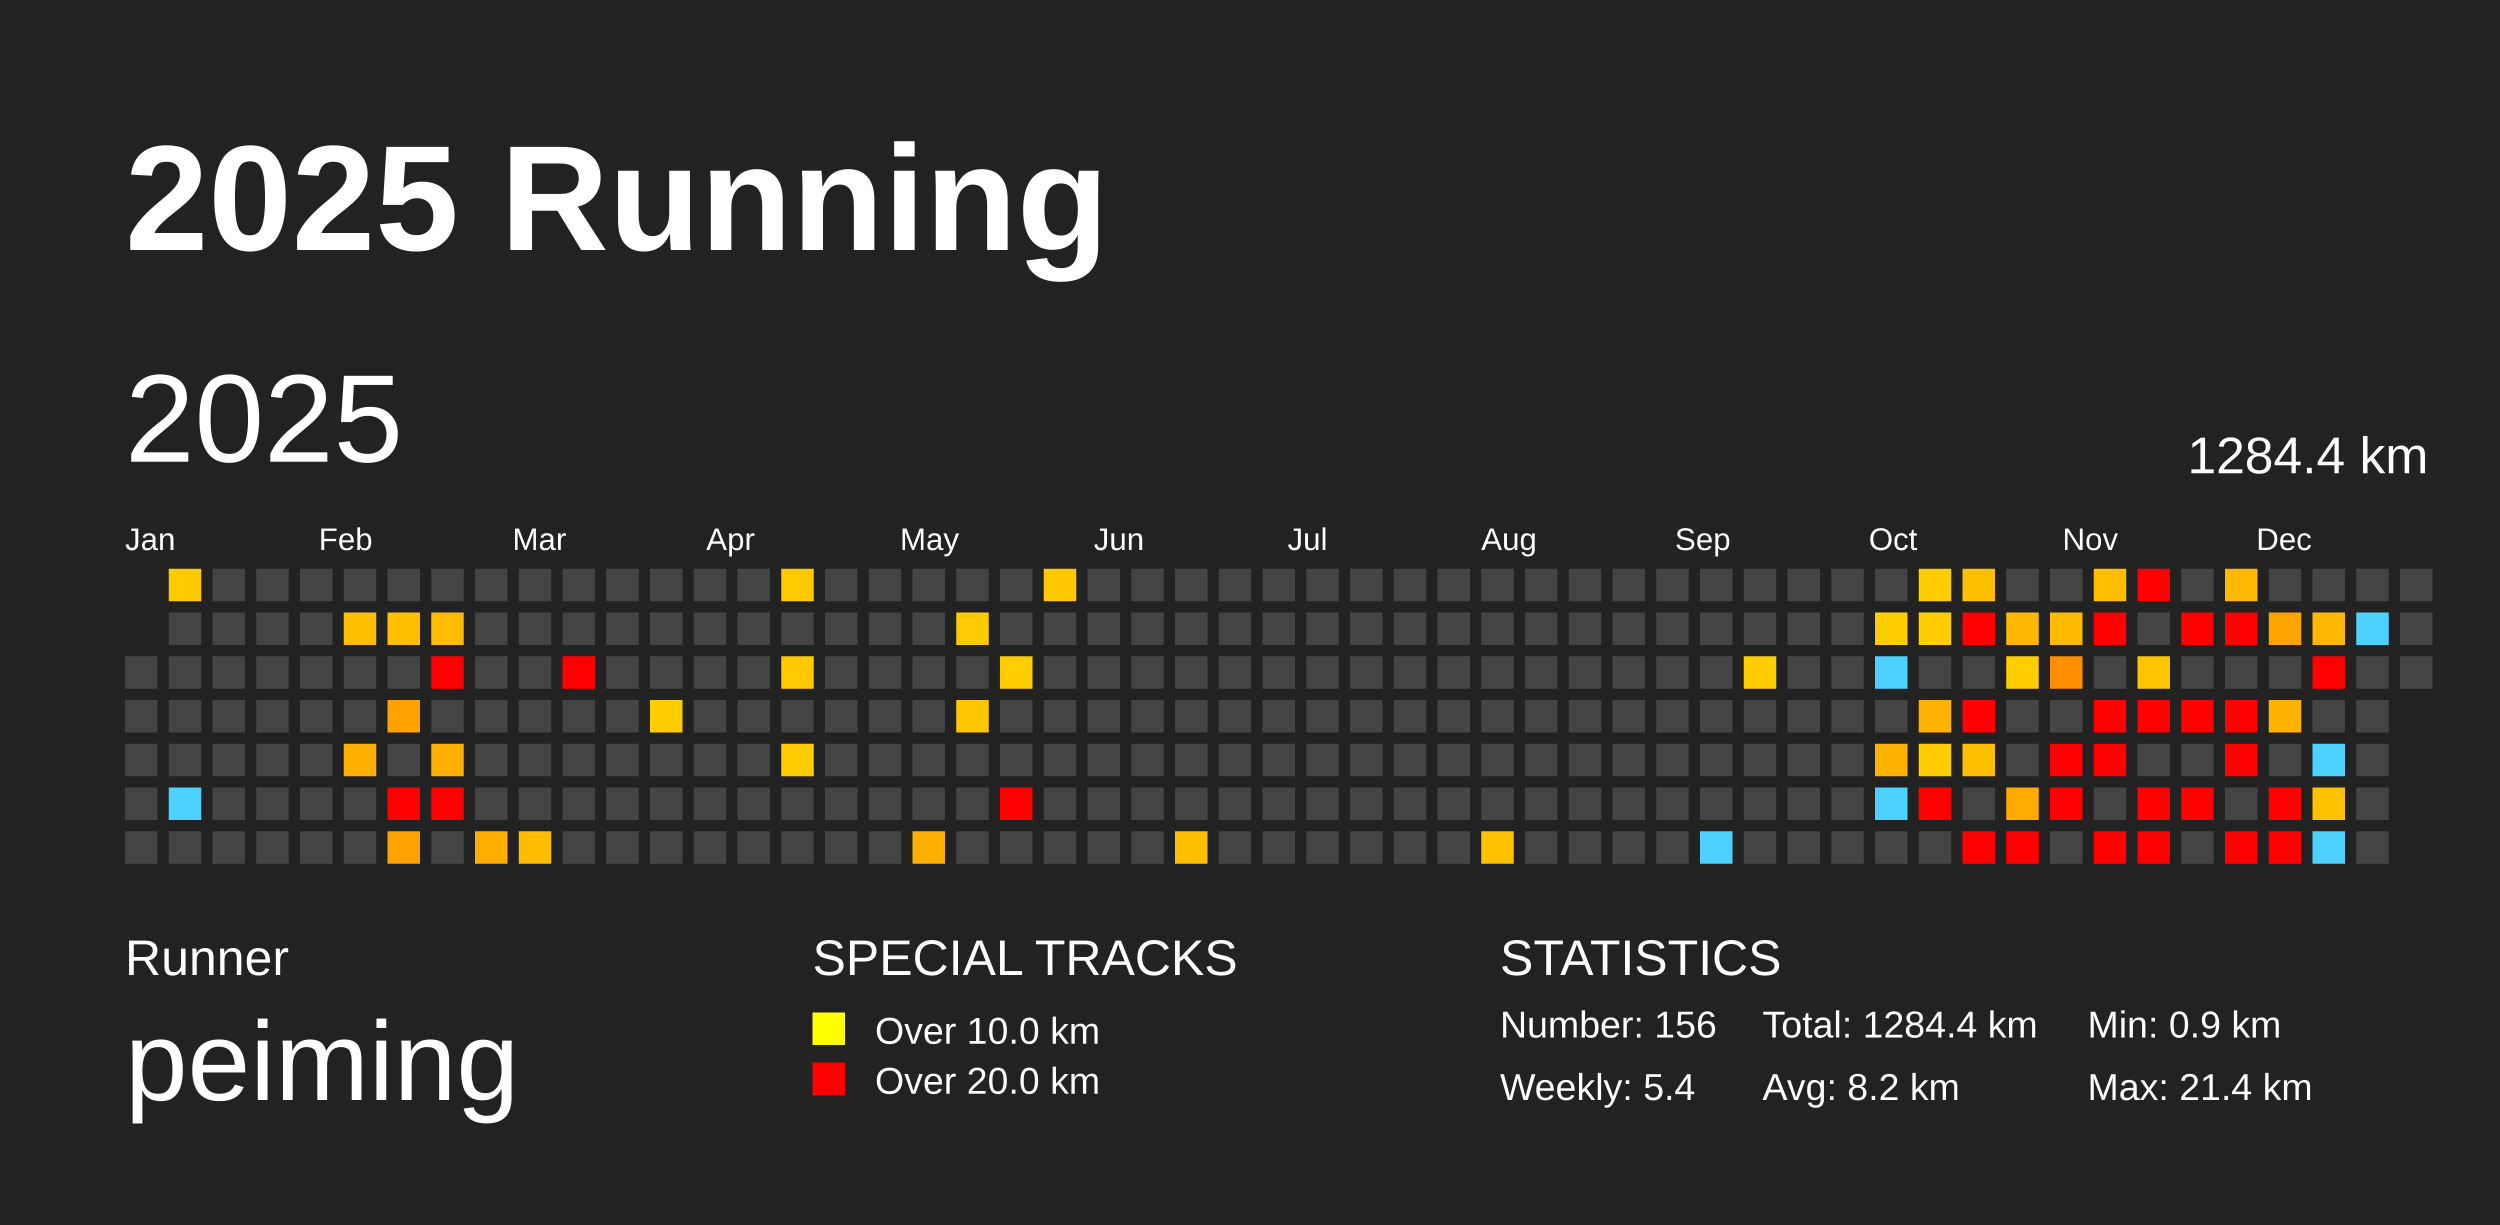
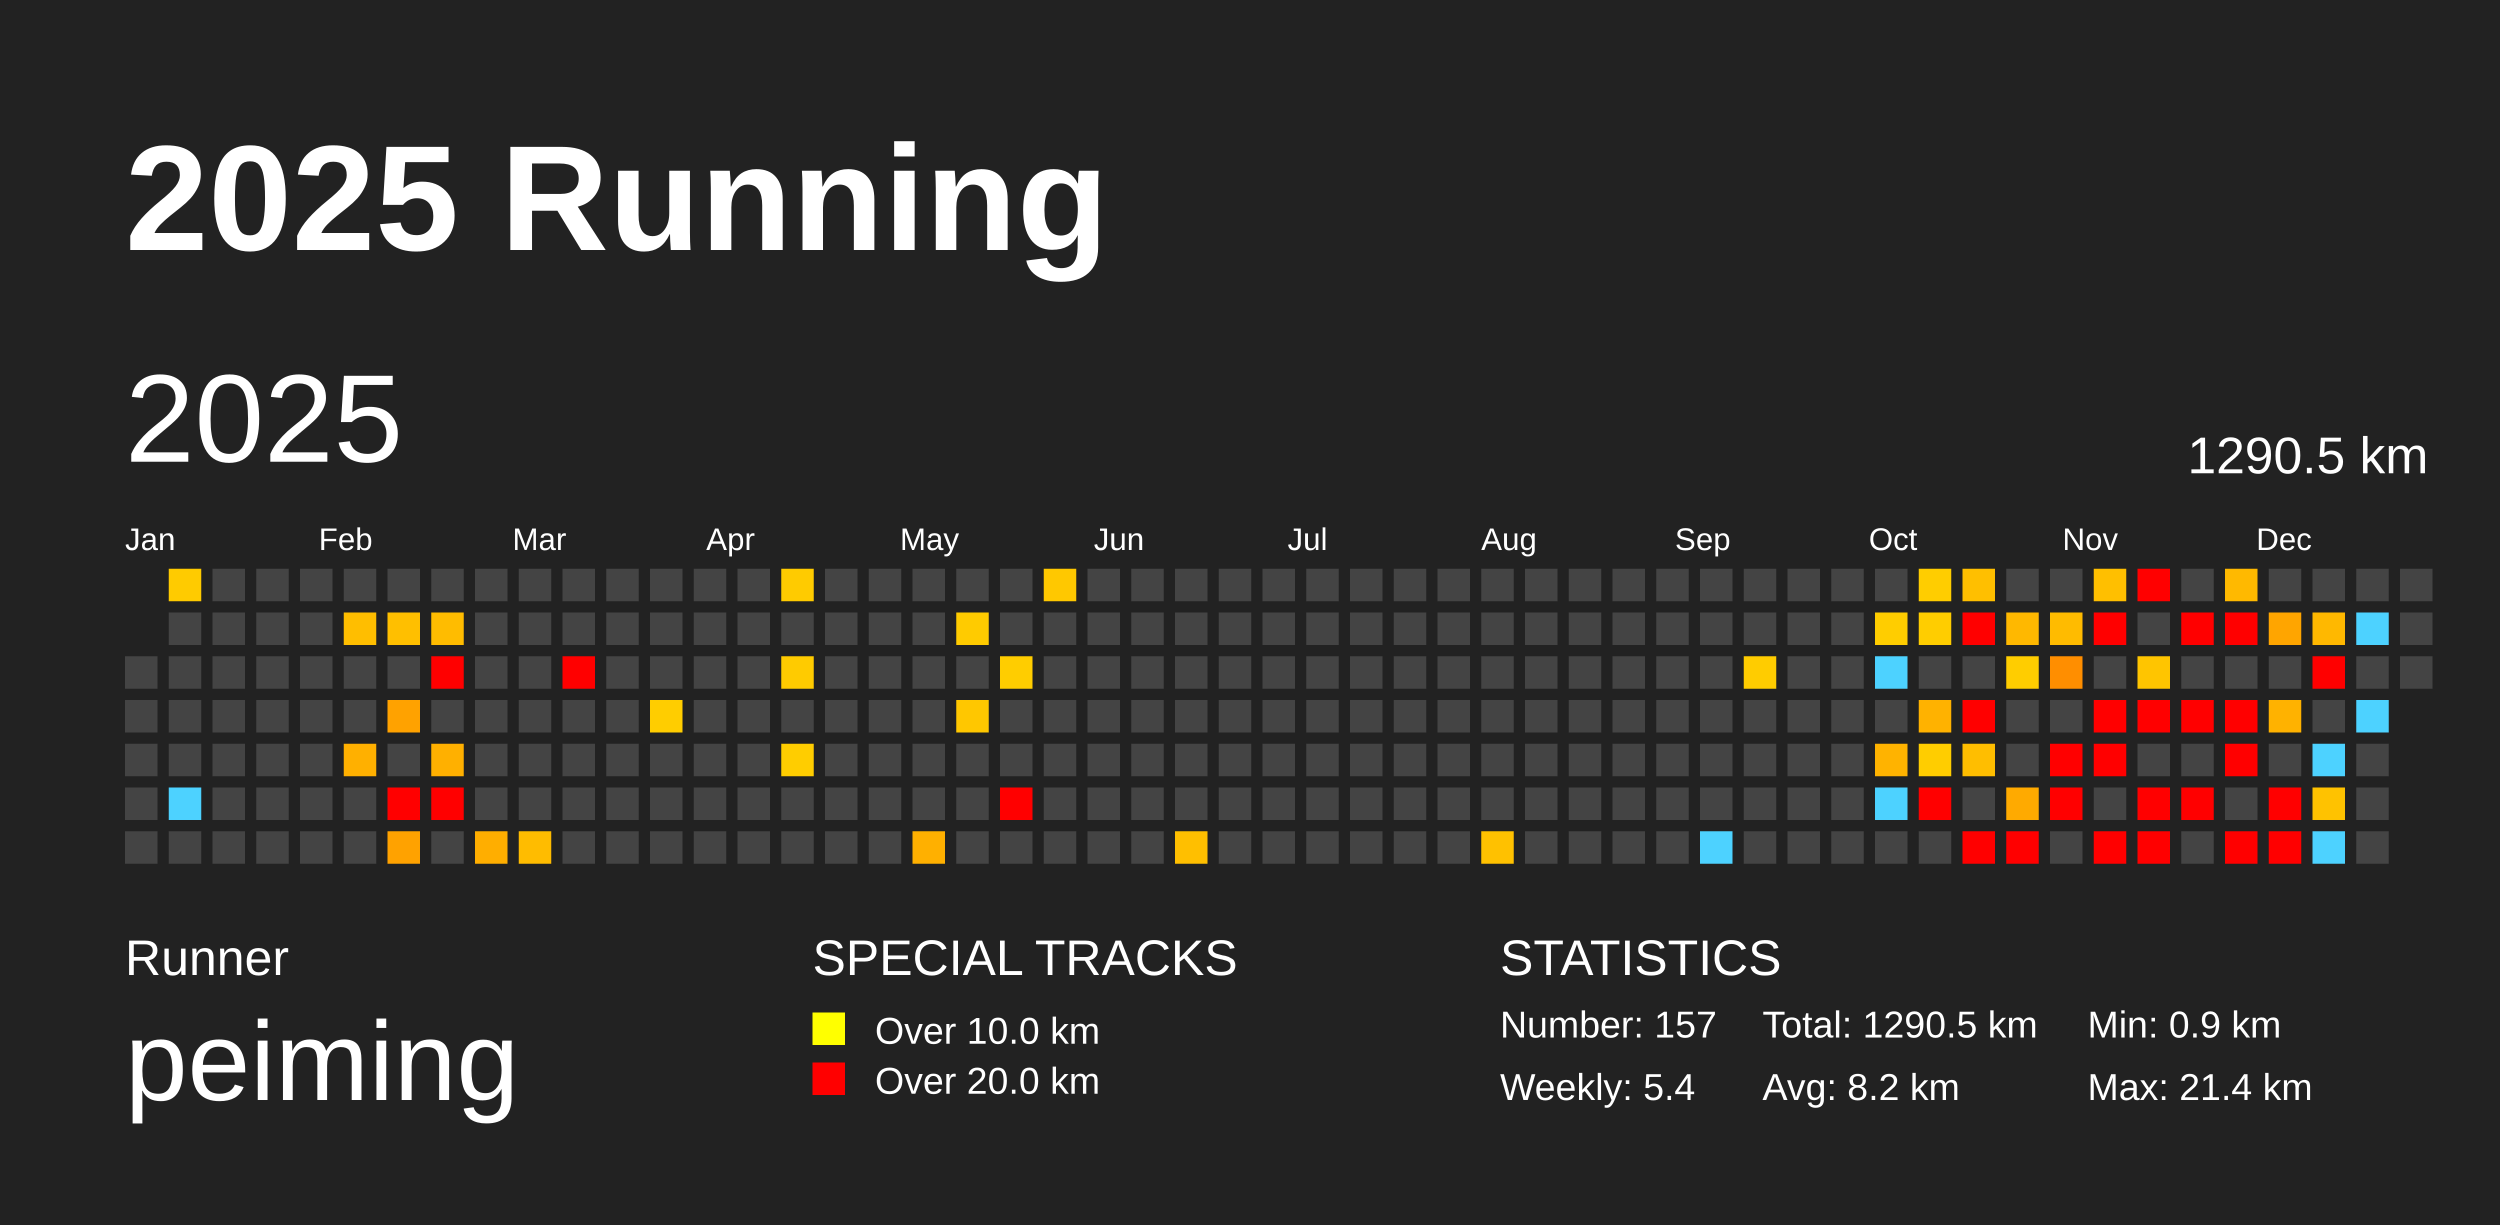
<svg xmlns="http://www.w3.org/2000/svg" baseProfile="full" height="98mm" version="1.1" viewBox="0,0,200,98" width="200mm">
  <defs />
  <rect fill="#222222" height="98" width="200" x="0" y="0" />
  <text fill="#FFFFFF" style="font-size:12px; font-family:Arial; font-weight:bold;" x="10" y="20">2025 Running</text>
  <text fill="#FFFFFF" style="font-size:4px; font-family:Arial" x="10" y="78">Runner</text>
  <text fill="#FFFFFF" style="font-size:9px; font-family:Arial" x="10" y="88">peiming</text>
  <text fill="#FFFFFF" style="font-size:4px; font-family:Arial" x="65" y="78">SPECIAL TRACKS</text>
  <rect fill="yellow" height="2.6" width="2.6" x="65" y="81" />
  <text fill="#FFFFFF" style="font-size:3px; font-family:Arial" x="70" y="83.5">Over 10.0 km</text>
  <rect fill="red" height="2.6" width="2.6" x="65" y="85" />
  <text fill="#FFFFFF" style="font-size:3px; font-family:Arial" x="70" y="87.5">Over 20.0 km</text>
  <text fill="#FFFFFF" style="font-size:4px; font-family:Arial" x="120" y="78">STATISTICS</text>
-   <text fill="#FFFFFF" style="font-size:3px; font-family:Arial" x="120" y="83">Number: 156</text>
+   <text fill="#FFFFFF" style="font-size:3px; font-family:Arial" x="120" y="83">Number: 157</text>
  <text fill="#FFFFFF" style="font-size:3px; font-family:Arial" x="120" y="88">Weekly: 5.4</text>
-   <text fill="#FFFFFF" style="font-size:3px; font-family:Arial" x="141" y="83">Total: 1284.4 km</text>
+   <text fill="#FFFFFF" style="font-size:3px; font-family:Arial" x="141" y="83">Total: 1290.5 km</text>
  <text fill="#FFFFFF" style="font-size:3px; font-family:Arial" x="141" y="88">Avg: 8.2 km</text>
  <text fill="#FFFFFF" style="font-size:3px; font-family:Arial" x="167" y="83">Min: 0.9 km</text>
  <text fill="#FFFFFF" style="font-size:3px; font-family:Arial" x="167" y="88">Max: 21.4 km</text>
  <text dominant-baseline="hanging" fill="#FFFFFF" style="font-size:10.0px; font-family:Arial;" x="10" y="30">2025</text>
-   <text dominant-baseline="hanging" fill="#FFFFFF" style="font-size:4.125px; font-family:Arial;" x="175" y="35">1284.4 km</text>
+   <text dominant-baseline="hanging" fill="#FFFFFF" style="font-size:4.125px; font-family:Arial;" x="175" y="35">1290.5 km</text>
  <text fill="#FFFFFF" style="font-size:2.5px; font-family:Arial" x="10.0" y="44">Jan</text>
  <text fill="#FFFFFF" style="font-size:2.5px; font-family:Arial" x="25.5" y="44">Feb</text>
  <text fill="#FFFFFF" style="font-size:2.5px; font-family:Arial" x="41.0" y="44">Mar</text>
  <text fill="#FFFFFF" style="font-size:2.5px; font-family:Arial" x="56.5" y="44">Apr</text>
  <text fill="#FFFFFF" style="font-size:2.5px; font-family:Arial" x="72.0" y="44">May</text>
  <text fill="#FFFFFF" style="font-size:2.5px; font-family:Arial" x="87.5" y="44">Jun</text>
  <text fill="#FFFFFF" style="font-size:2.5px; font-family:Arial" x="103.0" y="44">Jul</text>
  <text fill="#FFFFFF" style="font-size:2.5px; font-family:Arial" x="118.5" y="44">Aug</text>
  <text fill="#FFFFFF" style="font-size:2.5px; font-family:Arial" x="134.0" y="44">Sep</text>
  <text fill="#FFFFFF" style="font-size:2.5px; font-family:Arial" x="149.5" y="44">Oct</text>
  <text fill="#FFFFFF" style="font-size:2.5px; font-family:Arial" x="165.0" y="44">Nov</text>
  <text fill="#FFFFFF" style="font-size:2.5px; font-family:Arial" x="180.5" y="44">Dec</text>
  <rect fill="#444444" height="2.6" width="2.6" x="10.0" y="52.5" />
  <rect fill="#444444" height="2.6" width="2.6" x="10.0" y="56.0" />
  <rect fill="#444444" height="2.6" width="2.6" x="10.0" y="59.5" />
  <rect fill="#444444" height="2.6" width="2.6" x="10.0" y="63.0" />
  <rect fill="#444444" height="2.6" width="2.6" x="10.0" y="66.5" />
  <rect fill="#ffcb00" height="2.6" width="2.6" x="13.5" y="45.5" />
  <rect fill="#444444" height="2.6" width="2.6" x="13.5" y="49.0" />
  <rect fill="#444444" height="2.6" width="2.6" x="13.5" y="52.5" />
  <rect fill="#444444" height="2.6" width="2.6" x="13.5" y="56.0" />
  <rect fill="#444444" height="2.6" width="2.6" x="13.5" y="59.5" />
  <rect fill="#4dd2ff" height="2.6" width="2.6" x="13.5" y="63.0" />
  <rect fill="#444444" height="2.6" width="2.6" x="13.5" y="66.5" />
  <rect fill="#444444" height="2.6" width="2.6" x="17.0" y="45.5" />
  <rect fill="#444444" height="2.6" width="2.6" x="17.0" y="49.0" />
  <rect fill="#444444" height="2.6" width="2.6" x="17.0" y="52.5" />
  <rect fill="#444444" height="2.6" width="2.6" x="17.0" y="56.0" />
  <rect fill="#444444" height="2.6" width="2.6" x="17.0" y="59.5" />
  <rect fill="#444444" height="2.6" width="2.6" x="17.0" y="63.0" />
  <rect fill="#444444" height="2.6" width="2.6" x="17.0" y="66.5" />
  <rect fill="#444444" height="2.6" width="2.6" x="20.5" y="45.5" />
  <rect fill="#444444" height="2.6" width="2.6" x="20.5" y="49.0" />
  <rect fill="#444444" height="2.6" width="2.6" x="20.5" y="52.5" />
  <rect fill="#444444" height="2.6" width="2.6" x="20.5" y="56.0" />
  <rect fill="#444444" height="2.6" width="2.6" x="20.5" y="59.5" />
  <rect fill="#444444" height="2.6" width="2.6" x="20.5" y="63.0" />
  <rect fill="#444444" height="2.6" width="2.6" x="20.5" y="66.5" />
  <rect fill="#444444" height="2.6" width="2.6" x="24.0" y="45.5" />
  <rect fill="#444444" height="2.6" width="2.6" x="24.0" y="49.0" />
  <rect fill="#444444" height="2.6" width="2.6" x="24.0" y="52.5" />
  <rect fill="#444444" height="2.6" width="2.6" x="24.0" y="56.0" />
  <rect fill="#444444" height="2.6" width="2.6" x="24.0" y="59.5" />
  <rect fill="#444444" height="2.6" width="2.6" x="24.0" y="63.0" />
  <rect fill="#444444" height="2.6" width="2.6" x="24.0" y="66.5" />
  <rect fill="#444444" height="2.6" width="2.6" x="27.5" y="45.5" />
  <rect fill="#ffbe00" height="2.6" width="2.6" x="27.5" y="49.0" />
  <rect fill="#444444" height="2.6" width="2.6" x="27.5" y="52.5" />
  <rect fill="#444444" height="2.6" width="2.6" x="27.5" y="56.0" />
  <rect fill="#ffb000" height="2.6" width="2.6" x="27.5" y="59.5" />
  <rect fill="#444444" height="2.6" width="2.6" x="27.5" y="63.0" />
  <rect fill="#444444" height="2.6" width="2.6" x="27.5" y="66.5" />
  <rect fill="#444444" height="2.6" width="2.6" x="31.0" y="45.5" />
  <rect fill="#ffbf00" height="2.6" width="2.6" x="31.0" y="49.0" />
  <rect fill="#444444" height="2.6" width="2.6" x="31.0" y="52.5" />
  <rect fill="#ffa200" height="2.6" width="2.6" x="31.0" y="56.0" />
  <rect fill="#444444" height="2.6" width="2.6" x="31.0" y="59.5" />
  <rect fill="red" height="2.6" width="2.6" x="31.0" y="63.0" />
  <rect fill="#ffa200" height="2.6" width="2.6" x="31.0" y="66.5" />
  <rect fill="#444444" height="2.6" width="2.6" x="34.5" y="45.5" />
  <rect fill="#ffbc00" height="2.6" width="2.6" x="34.5" y="49.0" />
  <rect fill="red" height="2.6" width="2.6" x="34.5" y="52.5" />
  <rect fill="#444444" height="2.6" width="2.6" x="34.5" y="56.0" />
  <rect fill="#ffb000" height="2.6" width="2.6" x="34.5" y="59.5" />
  <rect fill="red" height="2.6" width="2.6" x="34.5" y="63.0" />
  <rect fill="#444444" height="2.6" width="2.6" x="34.5" y="66.5" />
  <rect fill="#444444" height="2.6" width="2.6" x="38.0" y="45.5" />
  <rect fill="#444444" height="2.6" width="2.6" x="38.0" y="49.0" />
  <rect fill="#444444" height="2.6" width="2.6" x="38.0" y="52.5" />
  <rect fill="#444444" height="2.6" width="2.6" x="38.0" y="56.0" />
  <rect fill="#444444" height="2.6" width="2.6" x="38.0" y="59.5" />
  <rect fill="#444444" height="2.6" width="2.6" x="38.0" y="63.0" />
  <rect fill="#ffae00" height="2.6" width="2.6" x="38.0" y="66.5" />
  <rect fill="#444444" height="2.6" width="2.6" x="41.5" y="45.5" />
  <rect fill="#444444" height="2.6" width="2.6" x="41.5" y="49.0" />
  <rect fill="#444444" height="2.6" width="2.6" x="41.5" y="52.5" />
  <rect fill="#444444" height="2.6" width="2.6" x="41.5" y="56.0" />
  <rect fill="#444444" height="2.6" width="2.6" x="41.5" y="59.5" />
  <rect fill="#444444" height="2.6" width="2.6" x="41.5" y="63.0" />
  <rect fill="#ffbc00" height="2.6" width="2.6" x="41.5" y="66.5" />
  <rect fill="#444444" height="2.6" width="2.6" x="45.0" y="45.5" />
  <rect fill="#444444" height="2.6" width="2.6" x="45.0" y="49.0" />
  <rect fill="red" height="2.6" width="2.6" x="45.0" y="52.5" />
  <rect fill="#444444" height="2.6" width="2.6" x="45.0" y="56.0" />
  <rect fill="#444444" height="2.6" width="2.6" x="45.0" y="59.5" />
  <rect fill="#444444" height="2.6" width="2.6" x="45.0" y="63.0" />
  <rect fill="#444444" height="2.6" width="2.6" x="45.0" y="66.5" />
  <rect fill="#444444" height="2.6" width="2.6" x="48.5" y="45.5" />
  <rect fill="#444444" height="2.6" width="2.6" x="48.5" y="49.0" />
  <rect fill="#444444" height="2.6" width="2.6" x="48.5" y="52.5" />
  <rect fill="#444444" height="2.6" width="2.6" x="48.5" y="56.0" />
  <rect fill="#444444" height="2.6" width="2.6" x="48.5" y="59.5" />
  <rect fill="#444444" height="2.6" width="2.6" x="48.5" y="63.0" />
  <rect fill="#444444" height="2.6" width="2.6" x="48.5" y="66.5" />
  <rect fill="#444444" height="2.6" width="2.6" x="52.0" y="45.5" />
  <rect fill="#444444" height="2.6" width="2.6" x="52.0" y="49.0" />
  <rect fill="#444444" height="2.6" width="2.6" x="52.0" y="52.5" />
  <rect fill="#ffcd00" height="2.6" width="2.6" x="52.0" y="56.0" />
  <rect fill="#444444" height="2.6" width="2.6" x="52.0" y="59.5" />
  <rect fill="#444444" height="2.6" width="2.6" x="52.0" y="63.0" />
  <rect fill="#444444" height="2.6" width="2.6" x="52.0" y="66.5" />
  <rect fill="#444444" height="2.6" width="2.6" x="55.5" y="45.5" />
  <rect fill="#444444" height="2.6" width="2.6" x="55.5" y="49.0" />
  <rect fill="#444444" height="2.6" width="2.6" x="55.5" y="52.5" />
  <rect fill="#444444" height="2.6" width="2.6" x="55.5" y="56.0" />
  <rect fill="#444444" height="2.6" width="2.6" x="55.5" y="59.5" />
  <rect fill="#444444" height="2.6" width="2.6" x="55.5" y="63.0" />
  <rect fill="#444444" height="2.6" width="2.6" x="55.5" y="66.5" />
  <rect fill="#444444" height="2.6" width="2.6" x="59.0" y="45.5" />
  <rect fill="#444444" height="2.6" width="2.6" x="59.0" y="49.0" />
  <rect fill="#444444" height="2.6" width="2.6" x="59.0" y="52.5" />
  <rect fill="#444444" height="2.6" width="2.6" x="59.0" y="56.0" />
  <rect fill="#444444" height="2.6" width="2.6" x="59.0" y="59.5" />
  <rect fill="#444444" height="2.6" width="2.6" x="59.0" y="63.0" />
  <rect fill="#444444" height="2.6" width="2.6" x="59.0" y="66.5" />
  <rect fill="#ffcb00" height="2.6" width="2.6" x="62.5" y="45.5" />
  <rect fill="#444444" height="2.6" width="2.6" x="62.5" y="49.0" />
  <rect fill="#ffcb00" height="2.6" width="2.6" x="62.5" y="52.5" />
  <rect fill="#444444" height="2.6" width="2.6" x="62.5" y="56.0" />
  <rect fill="#ffcd00" height="2.6" width="2.6" x="62.5" y="59.5" />
  <rect fill="#444444" height="2.6" width="2.6" x="62.5" y="63.0" />
  <rect fill="#444444" height="2.6" width="2.6" x="62.5" y="66.5" />
  <rect fill="#444444" height="2.6" width="2.6" x="66.0" y="45.5" />
  <rect fill="#444444" height="2.6" width="2.6" x="66.0" y="49.0" />
  <rect fill="#444444" height="2.6" width="2.6" x="66.0" y="52.5" />
  <rect fill="#444444" height="2.6" width="2.6" x="66.0" y="56.0" />
  <rect fill="#444444" height="2.6" width="2.6" x="66.0" y="59.5" />
  <rect fill="#444444" height="2.6" width="2.6" x="66.0" y="63.0" />
  <rect fill="#444444" height="2.6" width="2.6" x="66.0" y="66.5" />
  <rect fill="#444444" height="2.6" width="2.6" x="69.5" y="45.5" />
  <rect fill="#444444" height="2.6" width="2.6" x="69.5" y="49.0" />
  <rect fill="#444444" height="2.6" width="2.6" x="69.5" y="52.5" />
  <rect fill="#444444" height="2.6" width="2.6" x="69.5" y="56.0" />
  <rect fill="#444444" height="2.6" width="2.6" x="69.5" y="59.5" />
  <rect fill="#444444" height="2.6" width="2.6" x="69.5" y="63.0" />
  <rect fill="#444444" height="2.6" width="2.6" x="69.5" y="66.5" />
  <rect fill="#444444" height="2.6" width="2.6" x="73.0" y="45.5" />
  <rect fill="#444444" height="2.6" width="2.6" x="73.0" y="49.0" />
  <rect fill="#444444" height="2.6" width="2.6" x="73.0" y="52.5" />
  <rect fill="#444444" height="2.6" width="2.6" x="73.0" y="56.0" />
  <rect fill="#444444" height="2.6" width="2.6" x="73.0" y="59.5" />
  <rect fill="#444444" height="2.6" width="2.6" x="73.0" y="63.0" />
  <rect fill="#ffb000" height="2.6" width="2.6" x="73.0" y="66.5" />
  <rect fill="#444444" height="2.6" width="2.6" x="76.5" y="45.5" />
  <rect fill="#ffcb00" height="2.6" width="2.6" x="76.5" y="49.0" />
  <rect fill="#444444" height="2.6" width="2.6" x="76.5" y="52.5" />
  <rect fill="#ffc700" height="2.6" width="2.6" x="76.5" y="56.0" />
  <rect fill="#444444" height="2.6" width="2.6" x="76.5" y="59.5" />
  <rect fill="#444444" height="2.6" width="2.6" x="76.5" y="63.0" />
  <rect fill="#444444" height="2.6" width="2.6" x="76.5" y="66.5" />
  <rect fill="#444444" height="2.6" width="2.6" x="80.0" y="45.5" />
  <rect fill="#444444" height="2.6" width="2.6" x="80.0" y="49.0" />
  <rect fill="#ffcd00" height="2.6" width="2.6" x="80.0" y="52.5" />
  <rect fill="#444444" height="2.6" width="2.6" x="80.0" y="56.0" />
  <rect fill="#444444" height="2.6" width="2.6" x="80.0" y="59.5" />
  <rect fill="red" height="2.6" width="2.6" x="80.0" y="63.0" />
  <rect fill="#444444" height="2.6" width="2.6" x="80.0" y="66.5" />
  <rect fill="#ffc800" height="2.6" width="2.6" x="83.5" y="45.5" />
  <rect fill="#444444" height="2.6" width="2.6" x="83.5" y="49.0" />
  <rect fill="#444444" height="2.6" width="2.6" x="83.5" y="52.5" />
  <rect fill="#444444" height="2.6" width="2.6" x="83.5" y="56.0" />
  <rect fill="#444444" height="2.6" width="2.6" x="83.5" y="59.5" />
  <rect fill="#444444" height="2.6" width="2.6" x="83.5" y="63.0" />
  <rect fill="#444444" height="2.6" width="2.6" x="83.5" y="66.5" />
  <rect fill="#444444" height="2.6" width="2.6" x="87.0" y="45.5" />
  <rect fill="#444444" height="2.6" width="2.6" x="87.0" y="49.0" />
  <rect fill="#444444" height="2.6" width="2.6" x="87.0" y="52.5" />
  <rect fill="#444444" height="2.6" width="2.6" x="87.0" y="56.0" />
  <rect fill="#444444" height="2.6" width="2.6" x="87.0" y="59.5" />
  <rect fill="#444444" height="2.6" width="2.6" x="87.0" y="63.0" />
  <rect fill="#444444" height="2.6" width="2.6" x="87.0" y="66.5" />
  <rect fill="#444444" height="2.6" width="2.6" x="90.5" y="45.5" />
  <rect fill="#444444" height="2.6" width="2.6" x="90.5" y="49.0" />
  <rect fill="#444444" height="2.6" width="2.6" x="90.5" y="52.5" />
  <rect fill="#444444" height="2.6" width="2.6" x="90.5" y="56.0" />
  <rect fill="#444444" height="2.6" width="2.6" x="90.5" y="59.5" />
  <rect fill="#444444" height="2.6" width="2.6" x="90.5" y="63.0" />
  <rect fill="#444444" height="2.6" width="2.6" x="90.5" y="66.5" />
  <rect fill="#444444" height="2.6" width="2.6" x="94.0" y="45.5" />
  <rect fill="#444444" height="2.6" width="2.6" x="94.0" y="49.0" />
  <rect fill="#444444" height="2.6" width="2.6" x="94.0" y="52.5" />
  <rect fill="#444444" height="2.6" width="2.6" x="94.0" y="56.0" />
  <rect fill="#444444" height="2.6" width="2.6" x="94.0" y="59.5" />
  <rect fill="#444444" height="2.6" width="2.6" x="94.0" y="63.0" />
  <rect fill="#ffbf00" height="2.6" width="2.6" x="94.0" y="66.5" />
  <rect fill="#444444" height="2.6" width="2.6" x="97.5" y="45.5" />
  <rect fill="#444444" height="2.6" width="2.6" x="97.5" y="49.0" />
  <rect fill="#444444" height="2.6" width="2.6" x="97.5" y="52.5" />
  <rect fill="#444444" height="2.6" width="2.6" x="97.5" y="56.0" />
  <rect fill="#444444" height="2.6" width="2.6" x="97.5" y="59.5" />
  <rect fill="#444444" height="2.6" width="2.6" x="97.5" y="63.0" />
  <rect fill="#444444" height="2.6" width="2.6" x="97.5" y="66.5" />
  <rect fill="#444444" height="2.6" width="2.6" x="101.0" y="45.5" />
  <rect fill="#444444" height="2.6" width="2.6" x="101.0" y="49.0" />
  <rect fill="#444444" height="2.6" width="2.6" x="101.0" y="52.5" />
  <rect fill="#444444" height="2.6" width="2.6" x="101.0" y="56.0" />
  <rect fill="#444444" height="2.6" width="2.6" x="101.0" y="59.5" />
  <rect fill="#444444" height="2.6" width="2.6" x="101.0" y="63.0" />
  <rect fill="#444444" height="2.6" width="2.6" x="101.0" y="66.5" />
  <rect fill="#444444" height="2.6" width="2.6" x="104.5" y="45.5" />
  <rect fill="#444444" height="2.6" width="2.6" x="104.5" y="49.0" />
  <rect fill="#444444" height="2.6" width="2.6" x="104.5" y="52.5" />
  <rect fill="#444444" height="2.6" width="2.6" x="104.5" y="56.0" />
  <rect fill="#444444" height="2.6" width="2.6" x="104.5" y="59.5" />
  <rect fill="#444444" height="2.6" width="2.6" x="104.5" y="63.0" />
  <rect fill="#444444" height="2.6" width="2.6" x="104.5" y="66.5" />
  <rect fill="#444444" height="2.6" width="2.6" x="108.0" y="45.5" />
  <rect fill="#444444" height="2.6" width="2.6" x="108.0" y="49.0" />
  <rect fill="#444444" height="2.6" width="2.6" x="108.0" y="52.5" />
  <rect fill="#444444" height="2.6" width="2.6" x="108.0" y="56.0" />
  <rect fill="#444444" height="2.6" width="2.6" x="108.0" y="59.5" />
  <rect fill="#444444" height="2.6" width="2.6" x="108.0" y="63.0" />
  <rect fill="#444444" height="2.6" width="2.6" x="108.0" y="66.5" />
  <rect fill="#444444" height="2.6" width="2.6" x="111.5" y="45.5" />
  <rect fill="#444444" height="2.6" width="2.6" x="111.5" y="49.0" />
  <rect fill="#444444" height="2.6" width="2.6" x="111.5" y="52.5" />
  <rect fill="#444444" height="2.6" width="2.6" x="111.5" y="56.0" />
  <rect fill="#444444" height="2.6" width="2.6" x="111.5" y="59.5" />
  <rect fill="#444444" height="2.6" width="2.6" x="111.5" y="63.0" />
  <rect fill="#444444" height="2.6" width="2.6" x="111.5" y="66.5" />
  <rect fill="#444444" height="2.6" width="2.6" x="115.0" y="45.5" />
  <rect fill="#444444" height="2.6" width="2.6" x="115.0" y="49.0" />
  <rect fill="#444444" height="2.6" width="2.6" x="115.0" y="52.5" />
  <rect fill="#444444" height="2.6" width="2.6" x="115.0" y="56.0" />
  <rect fill="#444444" height="2.6" width="2.6" x="115.0" y="59.5" />
  <rect fill="#444444" height="2.6" width="2.6" x="115.0" y="63.0" />
  <rect fill="#444444" height="2.6" width="2.6" x="115.0" y="66.5" />
  <rect fill="#444444" height="2.6" width="2.6" x="118.5" y="45.5" />
  <rect fill="#444444" height="2.6" width="2.6" x="118.5" y="49.0" />
  <rect fill="#444444" height="2.6" width="2.6" x="118.5" y="52.5" />
  <rect fill="#444444" height="2.6" width="2.6" x="118.5" y="56.0" />
  <rect fill="#444444" height="2.6" width="2.6" x="118.5" y="59.5" />
  <rect fill="#444444" height="2.6" width="2.6" x="118.5" y="63.0" />
  <rect fill="#ffc100" height="2.6" width="2.6" x="118.5" y="66.5" />
  <rect fill="#444444" height="2.6" width="2.6" x="122.0" y="45.5" />
  <rect fill="#444444" height="2.6" width="2.6" x="122.0" y="49.0" />
  <rect fill="#444444" height="2.6" width="2.6" x="122.0" y="52.5" />
  <rect fill="#444444" height="2.6" width="2.6" x="122.0" y="56.0" />
  <rect fill="#444444" height="2.6" width="2.6" x="122.0" y="59.5" />
  <rect fill="#444444" height="2.6" width="2.6" x="122.0" y="63.0" />
  <rect fill="#444444" height="2.6" width="2.6" x="122.0" y="66.5" />
  <rect fill="#444444" height="2.6" width="2.6" x="125.5" y="45.5" />
  <rect fill="#444444" height="2.6" width="2.6" x="125.5" y="49.0" />
  <rect fill="#444444" height="2.6" width="2.6" x="125.5" y="52.5" />
  <rect fill="#444444" height="2.6" width="2.6" x="125.5" y="56.0" />
  <rect fill="#444444" height="2.6" width="2.6" x="125.5" y="59.5" />
  <rect fill="#444444" height="2.6" width="2.6" x="125.5" y="63.0" />
  <rect fill="#444444" height="2.6" width="2.6" x="125.5" y="66.5" />
  <rect fill="#444444" height="2.6" width="2.6" x="129.0" y="45.5" />
  <rect fill="#444444" height="2.6" width="2.6" x="129.0" y="49.0" />
  <rect fill="#444444" height="2.6" width="2.6" x="129.0" y="52.5" />
  <rect fill="#444444" height="2.6" width="2.6" x="129.0" y="56.0" />
  <rect fill="#444444" height="2.6" width="2.6" x="129.0" y="59.5" />
  <rect fill="#444444" height="2.6" width="2.6" x="129.0" y="63.0" />
  <rect fill="#444444" height="2.6" width="2.6" x="129.0" y="66.5" />
  <rect fill="#444444" height="2.6" width="2.6" x="132.5" y="45.5" />
  <rect fill="#444444" height="2.6" width="2.6" x="132.5" y="49.0" />
  <rect fill="#444444" height="2.6" width="2.6" x="132.5" y="52.5" />
  <rect fill="#444444" height="2.6" width="2.6" x="132.5" y="56.0" />
  <rect fill="#444444" height="2.6" width="2.6" x="132.5" y="59.5" />
  <rect fill="#444444" height="2.6" width="2.6" x="132.5" y="63.0" />
  <rect fill="#444444" height="2.6" width="2.6" x="132.5" y="66.5" />
  <rect fill="#444444" height="2.6" width="2.6" x="136.0" y="45.5" />
  <rect fill="#444444" height="2.6" width="2.6" x="136.0" y="49.0" />
  <rect fill="#444444" height="2.6" width="2.6" x="136.0" y="52.5" />
  <rect fill="#444444" height="2.6" width="2.6" x="136.0" y="56.0" />
  <rect fill="#444444" height="2.6" width="2.6" x="136.0" y="59.5" />
  <rect fill="#444444" height="2.6" width="2.6" x="136.0" y="63.0" />
  <rect fill="#4dd2ff" height="2.6" width="2.6" x="136.0" y="66.5" />
  <rect fill="#444444" height="2.6" width="2.6" x="139.5" y="45.5" />
  <rect fill="#444444" height="2.6" width="2.6" x="139.5" y="49.0" />
  <rect fill="#ffcc00" height="2.6" width="2.6" x="139.5" y="52.5" />
  <rect fill="#444444" height="2.6" width="2.6" x="139.5" y="56.0" />
  <rect fill="#444444" height="2.6" width="2.6" x="139.5" y="59.5" />
  <rect fill="#444444" height="2.6" width="2.6" x="139.5" y="63.0" />
  <rect fill="#444444" height="2.6" width="2.6" x="139.5" y="66.5" />
  <rect fill="#444444" height="2.6" width="2.6" x="143.0" y="45.5" />
  <rect fill="#444444" height="2.6" width="2.6" x="143.0" y="49.0" />
  <rect fill="#444444" height="2.6" width="2.6" x="143.0" y="52.5" />
  <rect fill="#444444" height="2.6" width="2.6" x="143.0" y="56.0" />
  <rect fill="#444444" height="2.6" width="2.6" x="143.0" y="59.5" />
  <rect fill="#444444" height="2.6" width="2.6" x="143.0" y="63.0" />
  <rect fill="#444444" height="2.6" width="2.6" x="143.0" y="66.5" />
  <rect fill="#444444" height="2.6" width="2.6" x="146.5" y="45.5" />
  <rect fill="#444444" height="2.6" width="2.6" x="146.5" y="49.0" />
  <rect fill="#444444" height="2.6" width="2.6" x="146.5" y="52.5" />
  <rect fill="#444444" height="2.6" width="2.6" x="146.5" y="56.0" />
  <rect fill="#444444" height="2.6" width="2.6" x="146.5" y="59.5" />
  <rect fill="#444444" height="2.6" width="2.6" x="146.5" y="63.0" />
  <rect fill="#444444" height="2.6" width="2.6" x="146.5" y="66.5" />
  <rect fill="#444444" height="2.6" width="2.6" x="150.0" y="45.5" />
  <rect fill="#ffcd00" height="2.6" width="2.6" x="150.0" y="49.0" />
  <rect fill="#4dd2ff" height="2.6" width="2.6" x="150.0" y="52.5" />
  <rect fill="#444444" height="2.6" width="2.6" x="150.0" y="56.0" />
  <rect fill="#ffb300" height="2.6" width="2.6" x="150.0" y="59.5" />
  <rect fill="#4dd2ff" height="2.6" width="2.6" x="150.0" y="63.0" />
  <rect fill="#444444" height="2.6" width="2.6" x="150.0" y="66.5" />
  <rect fill="#ffcd00" height="2.6" width="2.6" x="153.5" y="45.5" />
  <rect fill="#ffcd00" height="2.6" width="2.6" x="153.5" y="49.0" />
  <rect fill="#444444" height="2.6" width="2.6" x="153.5" y="52.5" />
  <rect fill="#ffb200" height="2.6" width="2.6" x="153.5" y="56.0" />
  <rect fill="#ffcd00" height="2.6" width="2.6" x="153.5" y="59.5" />
  <rect fill="red" height="2.6" width="2.6" x="153.5" y="63.0" />
  <rect fill="#444444" height="2.6" width="2.6" x="153.5" y="66.5" />
  <rect fill="#ffbf00" height="2.6" width="2.6" x="157.0" y="45.5" />
  <rect fill="red" height="2.6" width="2.6" x="157.0" y="49.0" />
  <rect fill="#444444" height="2.6" width="2.6" x="157.0" y="52.5" />
  <rect fill="red" height="2.6" width="2.6" x="157.0" y="56.0" />
  <rect fill="#ffbe00" height="2.6" width="2.6" x="157.0" y="59.5" />
  <rect fill="#444444" height="2.6" width="2.6" x="157.0" y="63.0" />
  <rect fill="red" height="2.6" width="2.6" x="157.0" y="66.5" />
  <rect fill="#444444" height="2.6" width="2.6" x="160.5" y="45.5" />
  <rect fill="#ffb800" height="2.6" width="2.6" x="160.5" y="49.0" />
  <rect fill="#ffcd00" height="2.6" width="2.6" x="160.5" y="52.5" />
  <rect fill="#444444" height="2.6" width="2.6" x="160.5" y="56.0" />
  <rect fill="#444444" height="2.6" width="2.6" x="160.5" y="59.5" />
  <rect fill="#ffaa00" height="2.6" width="2.6" x="160.5" y="63.0" />
  <rect fill="red" height="2.6" width="2.6" x="160.5" y="66.5" />
  <rect fill="#444444" height="2.6" width="2.6" x="164.0" y="45.5" />
  <rect fill="#ffbb00" height="2.6" width="2.6" x="164.0" y="49.0" />
  <rect fill="#ff8e00" height="2.6" width="2.6" x="164.0" y="52.5" />
  <rect fill="#444444" height="2.6" width="2.6" x="164.0" y="56.0" />
  <rect fill="red" height="2.6" width="2.6" x="164.0" y="59.5" />
  <rect fill="red" height="2.6" width="2.6" x="164.0" y="63.0" />
  <rect fill="#444444" height="2.6" width="2.6" x="164.0" y="66.5" />
  <rect fill="#ffbf00" height="2.6" width="2.6" x="167.5" y="45.5" />
  <rect fill="red" height="2.6" width="2.6" x="167.5" y="49.0" />
  <rect fill="#444444" height="2.6" width="2.6" x="167.5" y="52.5" />
  <rect fill="red" height="2.6" width="2.6" x="167.5" y="56.0" />
  <rect fill="red" height="2.6" width="2.6" x="167.5" y="59.5" />
  <rect fill="#444444" height="2.6" width="2.6" x="167.5" y="63.0" />
  <rect fill="red" height="2.6" width="2.6" x="167.5" y="66.5" />
  <rect fill="red" height="2.6" width="2.6" x="171.0" y="45.5" />
  <rect fill="#444444" height="2.6" width="2.6" x="171.0" y="49.0" />
  <rect fill="#ffc500" height="2.6" width="2.6" x="171.0" y="52.5" />
  <rect fill="red" height="2.6" width="2.6" x="171.0" y="56.0" />
  <rect fill="#444444" height="2.6" width="2.6" x="171.0" y="59.5" />
  <rect fill="red" height="2.6" width="2.6" x="171.0" y="63.0" />
  <rect fill="red" height="2.6" width="2.6" x="171.0" y="66.5" />
  <rect fill="#444444" height="2.6" width="2.6" x="174.5" y="45.5" />
  <rect fill="red" height="2.6" width="2.6" x="174.5" y="49.0" />
  <rect fill="#444444" height="2.6" width="2.6" x="174.5" y="52.5" />
  <rect fill="red" height="2.6" width="2.6" x="174.5" y="56.0" />
  <rect fill="#444444" height="2.6" width="2.6" x="174.5" y="59.5" />
  <rect fill="red" height="2.6" width="2.6" x="174.5" y="63.0" />
  <rect fill="#444444" height="2.6" width="2.6" x="174.5" y="66.5" />
  <rect fill="#ffb900" height="2.6" width="2.6" x="178.0" y="45.5" />
  <rect fill="red" height="2.6" width="2.6" x="178.0" y="49.0" />
  <rect fill="#444444" height="2.6" width="2.6" x="178.0" y="52.5" />
  <rect fill="red" height="2.6" width="2.6" x="178.0" y="56.0" />
  <rect fill="red" height="2.6" width="2.6" x="178.0" y="59.5" />
  <rect fill="#444444" height="2.6" width="2.6" x="178.0" y="63.0" />
  <rect fill="red" height="2.6" width="2.6" x="178.0" y="66.5" />
  <rect fill="#444444" height="2.6" width="2.6" x="181.5" y="45.5" />
  <rect fill="#ffa500" height="2.6" width="2.6" x="181.5" y="49.0" />
  <rect fill="#444444" height="2.6" width="2.6" x="181.5" y="52.5" />
  <rect fill="#ffb200" height="2.6" width="2.6" x="181.5" y="56.0" />
  <rect fill="#444444" height="2.6" width="2.6" x="181.5" y="59.5" />
  <rect fill="red" height="2.6" width="2.6" x="181.5" y="63.0" />
  <rect fill="red" height="2.6" width="2.6" x="181.5" y="66.5" />
  <rect fill="#444444" height="2.6" width="2.6" x="185.0" y="45.5" />
  <rect fill="#ffb800" height="2.6" width="2.6" x="185.0" y="49.0" />
  <rect fill="red" height="2.6" width="2.6" x="185.0" y="52.5" />
  <rect fill="#444444" height="2.6" width="2.6" x="185.0" y="56.0" />
  <rect fill="#4dd2ff" height="2.6" width="2.6" x="185.0" y="59.5" />
  <rect fill="#ffc200" height="2.6" width="2.6" x="185.0" y="63.0" />
  <rect fill="#4dd2ff" height="2.6" width="2.6" x="185.0" y="66.5" />
  <rect fill="#444444" height="2.6" width="2.6" x="188.5" y="45.5" />
  <rect fill="#4dd2ff" height="2.6" width="2.6" x="188.5" y="49.0" />
  <rect fill="#444444" height="2.6" width="2.6" x="188.5" y="52.5" />
-   <rect fill="#444444" height="2.6" width="2.6" x="188.5" y="56.0" />
+   <rect fill="#4dd2ff" height="2.6" width="2.6" x="188.5" y="56.0" />
  <rect fill="#444444" height="2.6" width="2.6" x="188.5" y="59.5" />
  <rect fill="#444444" height="2.6" width="2.6" x="188.5" y="63.0" />
  <rect fill="#444444" height="2.6" width="2.6" x="188.5" y="66.5" />
  <rect fill="#444444" height="2.6" width="2.6" x="192.0" y="45.5" />
  <rect fill="#444444" height="2.6" width="2.6" x="192.0" y="49.0" />
  <rect fill="#444444" height="2.6" width="2.6" x="192.0" y="52.5" />
</svg>
